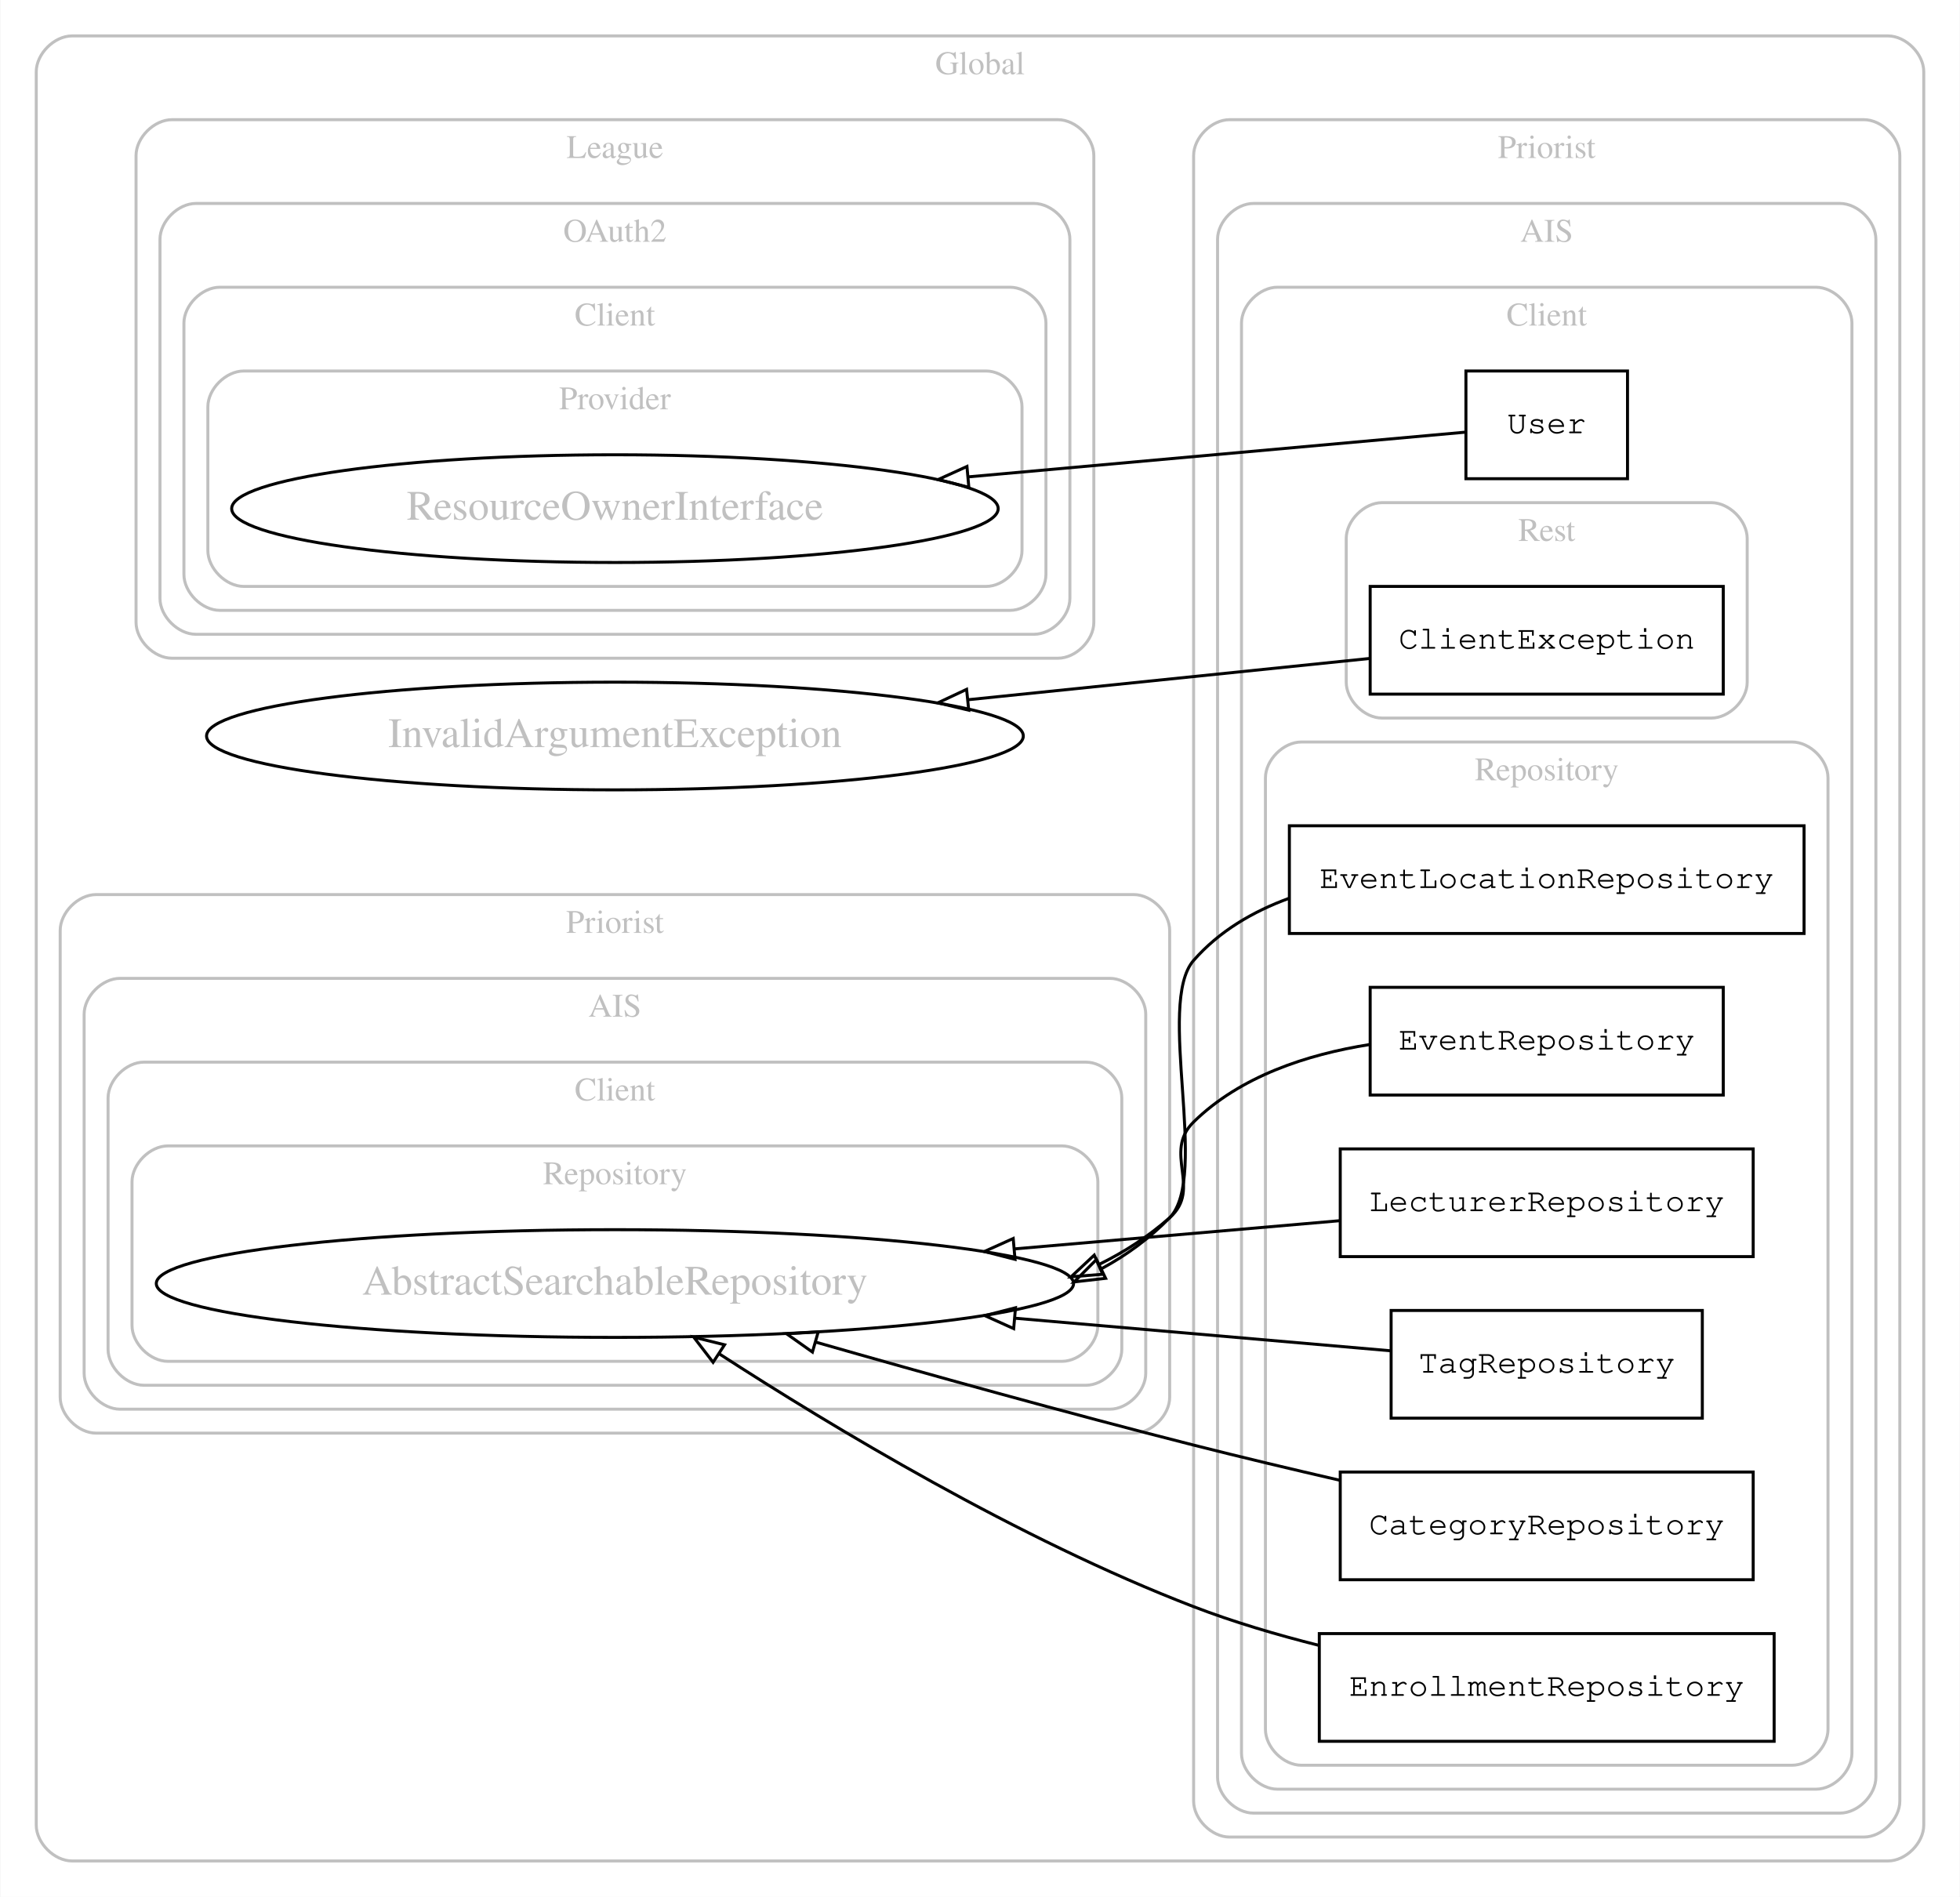
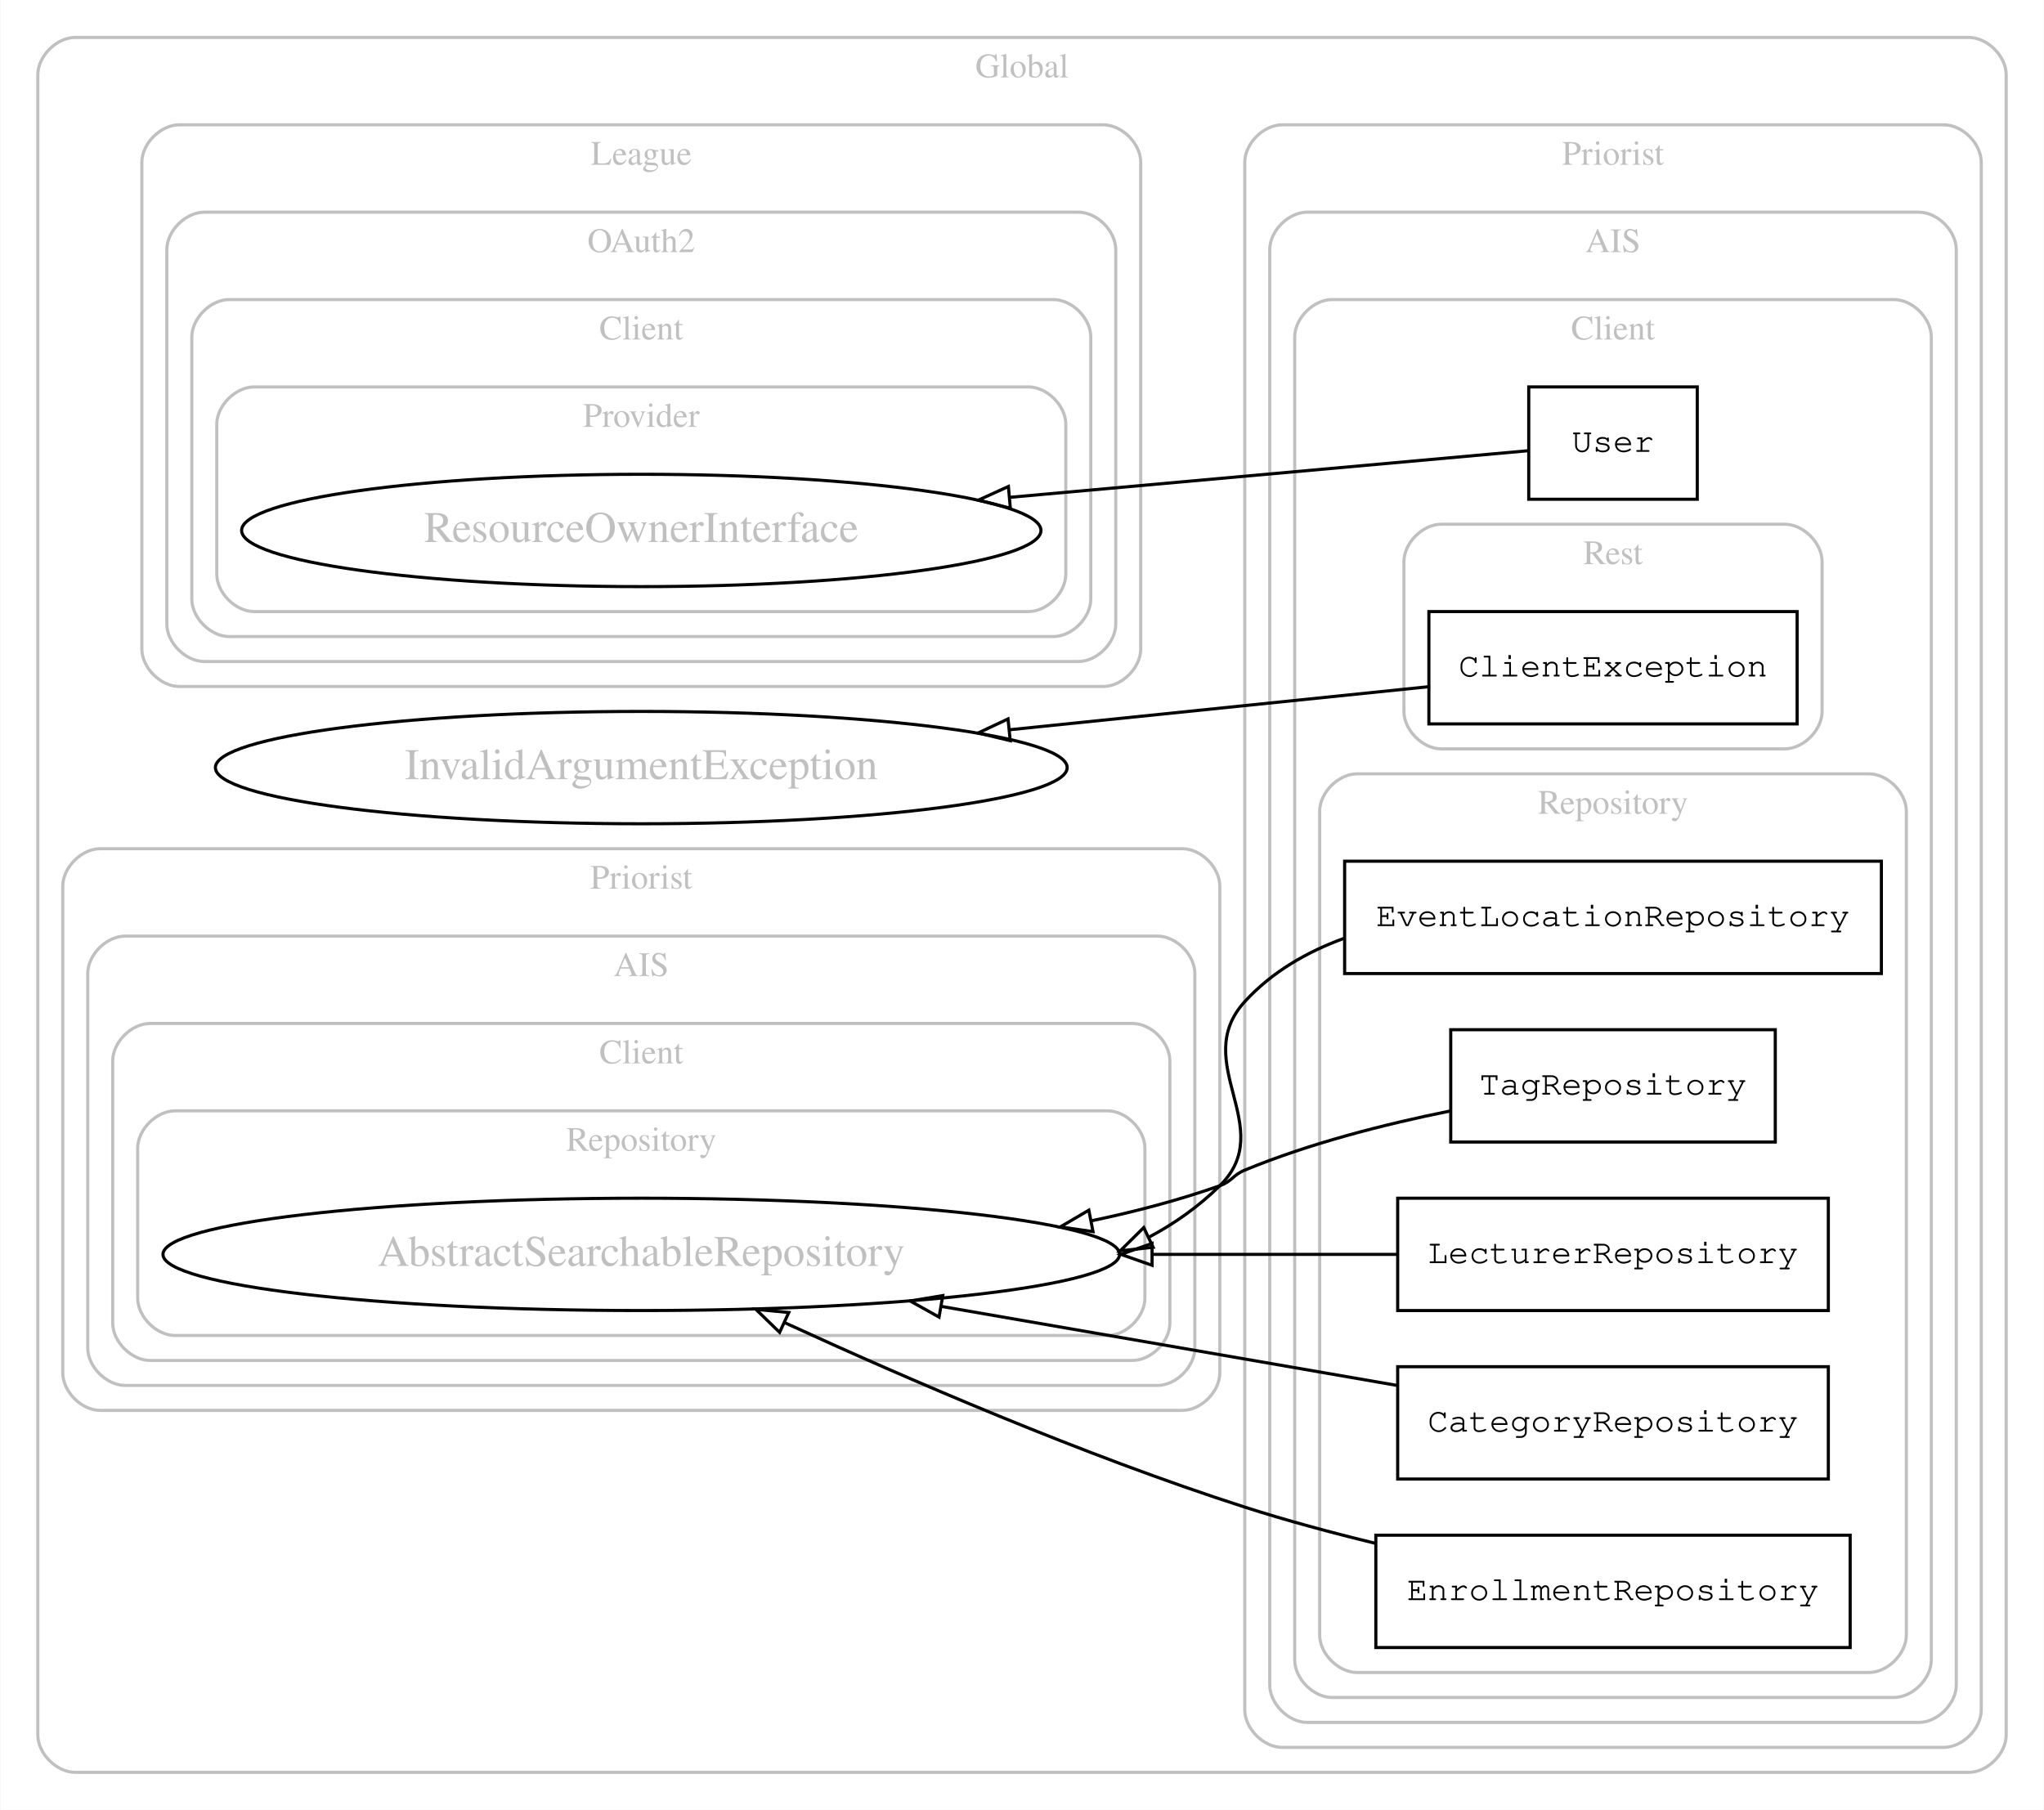
- <svg xmlns="http://www.w3.org/2000/svg" width="655pt" height="634pt" viewBox="0.00 0.00 654.77 634.00">
-   <g id="graph0" class="graph" transform="scale(1 1) rotate(0) translate(4 630)">
-     <polygon fill="#ffffff" stroke="transparent" points="-4,4 -4,-630 650.773,-630 650.773,4 -4,4" />
+ <svg xmlns="http://www.w3.org/2000/svg" width="655pt" height="580pt" viewBox="0.00 0.00 654.77 580.00">
+   <g id="graph0" class="graph" transform="scale(1 1) rotate(0) translate(4 576)">
+     <polygon fill="#ffffff" stroke="transparent" points="-4,4 -4,-576 650.773,-576 650.773,4 -4,4" />
    <g id="clust1" class="cluster">
-       <path fill="none" stroke="#c0c0c0" d="M20,-8C20,-8 626.773,-8 626.773,-8 632.773,-8 638.773,-14 638.773,-20 638.773,-20 638.773,-606 638.773,-606 638.773,-612 632.773,-618 626.773,-618 626.773,-618 20,-618 20,-618 14,-618 8,-612 8,-606 8,-606 8,-20 8,-20 8,-14 14,-8 20,-8" />
-       <text text-anchor="middle" x="323.386" y="-605.2" font-family="Times,serif" font-size="11.00" fill="#c0c0c0">Global</text>
+       <path fill="none" stroke="#c0c0c0" d="M20,-8C20,-8 626.773,-8 626.773,-8 632.773,-8 638.773,-14 638.773,-20 638.773,-20 638.773,-552 638.773,-552 638.773,-558 632.773,-564 626.773,-564 626.773,-564 20,-564 20,-564 14,-564 8,-558 8,-552 8,-552 8,-20 8,-20 8,-14 14,-8 20,-8" />
+       <text text-anchor="middle" x="323.386" y="-551.2" font-family="Times,serif" font-size="11.00" fill="#c0c0c0">Global</text>
    </g>
    <g id="clust2" class="cluster">
-       <path fill="none" stroke="#c0c0c0" d="M406.773,-16C406.773,-16 618.773,-16 618.773,-16 624.773,-16 630.773,-22 630.773,-28 630.773,-28 630.773,-578 630.773,-578 630.773,-584 624.773,-590 618.773,-590 618.773,-590 406.773,-590 406.773,-590 400.773,-590 394.773,-584 394.773,-578 394.773,-578 394.773,-28 394.773,-28 394.773,-22 400.773,-16 406.773,-16" />
-       <text text-anchor="middle" x="512.773" y="-577.2" font-family="Times,serif" font-size="11.00" fill="#c0c0c0">Priorist</text>
+       <path fill="none" stroke="#c0c0c0" d="M406.773,-16C406.773,-16 618.773,-16 618.773,-16 624.773,-16 630.773,-22 630.773,-28 630.773,-28 630.773,-524 630.773,-524 630.773,-530 624.773,-536 618.773,-536 618.773,-536 406.773,-536 406.773,-536 400.773,-536 394.773,-530 394.773,-524 394.773,-524 394.773,-28 394.773,-28 394.773,-22 400.773,-16 406.773,-16" />
+       <text text-anchor="middle" x="512.773" y="-523.2" font-family="Times,serif" font-size="11.00" fill="#c0c0c0">Priorist</text>
    </g>
    <g id="clust3" class="cluster">
-       <path fill="none" stroke="#c0c0c0" d="M414.773,-24C414.773,-24 610.773,-24 610.773,-24 616.773,-24 622.773,-30 622.773,-36 622.773,-36 622.773,-550 622.773,-550 622.773,-556 616.773,-562 610.773,-562 610.773,-562 414.773,-562 414.773,-562 408.773,-562 402.773,-556 402.773,-550 402.773,-550 402.773,-36 402.773,-36 402.773,-30 408.773,-24 414.773,-24" />
-       <text text-anchor="middle" x="512.773" y="-549.2" font-family="Times,serif" font-size="11.00" fill="#c0c0c0">AIS</text>
+       <path fill="none" stroke="#c0c0c0" d="M414.773,-24C414.773,-24 610.773,-24 610.773,-24 616.773,-24 622.773,-30 622.773,-36 622.773,-36 622.773,-496 622.773,-496 622.773,-502 616.773,-508 610.773,-508 610.773,-508 414.773,-508 414.773,-508 408.773,-508 402.773,-502 402.773,-496 402.773,-496 402.773,-36 402.773,-36 402.773,-30 408.773,-24 414.773,-24" />
+       <text text-anchor="middle" x="512.773" y="-495.2" font-family="Times,serif" font-size="11.00" fill="#c0c0c0">AIS</text>
    </g>
    <g id="clust4" class="cluster">
-       <path fill="none" stroke="#c0c0c0" d="M422.773,-32C422.773,-32 602.773,-32 602.773,-32 608.773,-32 614.773,-38 614.773,-44 614.773,-44 614.773,-522 614.773,-522 614.773,-528 608.773,-534 602.773,-534 602.773,-534 422.773,-534 422.773,-534 416.773,-534 410.773,-528 410.773,-522 410.773,-522 410.773,-44 410.773,-44 410.773,-38 416.773,-32 422.773,-32" />
-       <text text-anchor="middle" x="512.773" y="-521.2" font-family="Times,serif" font-size="11.00" fill="#c0c0c0">Client</text>
+       <path fill="none" stroke="#c0c0c0" d="M422.773,-32C422.773,-32 602.773,-32 602.773,-32 608.773,-32 614.773,-38 614.773,-44 614.773,-44 614.773,-468 614.773,-468 614.773,-474 608.773,-480 602.773,-480 602.773,-480 422.773,-480 422.773,-480 416.773,-480 410.773,-474 410.773,-468 410.773,-468 410.773,-44 410.773,-44 410.773,-38 416.773,-32 422.773,-32" />
+       <text text-anchor="middle" x="512.773" y="-467.2" font-family="Times,serif" font-size="11.00" fill="#c0c0c0">Client</text>
    </g>
    <g id="clust5" class="cluster">
-       <path fill="none" stroke="#c0c0c0" d="M430.773,-40C430.773,-40 594.773,-40 594.773,-40 600.773,-40 606.773,-46 606.773,-52 606.773,-52 606.773,-370 606.773,-370 606.773,-376 600.773,-382 594.773,-382 594.773,-382 430.773,-382 430.773,-382 424.773,-382 418.773,-376 418.773,-370 418.773,-370 418.773,-52 418.773,-52 418.773,-46 424.773,-40 430.773,-40" />
-       <text text-anchor="middle" x="512.773" y="-369.2" font-family="Times,serif" font-size="11.00" fill="#c0c0c0">Repository</text>
+       <path fill="none" stroke="#c0c0c0" d="M430.773,-40C430.773,-40 594.773,-40 594.773,-40 600.773,-40 606.773,-46 606.773,-52 606.773,-52 606.773,-316 606.773,-316 606.773,-322 600.773,-328 594.773,-328 594.773,-328 430.773,-328 430.773,-328 424.773,-328 418.773,-322 418.773,-316 418.773,-316 418.773,-52 418.773,-52 418.773,-46 424.773,-40 430.773,-40" />
+       <text text-anchor="middle" x="512.773" y="-315.2" font-family="Times,serif" font-size="11.00" fill="#c0c0c0">Repository</text>
    </g>
    <g id="clust6" class="cluster">
-       <path fill="none" stroke="#c0c0c0" d="M457.773,-390C457.773,-390 567.773,-390 567.773,-390 573.773,-390 579.773,-396 579.773,-402 579.773,-402 579.773,-450 579.773,-450 579.773,-456 573.773,-462 567.773,-462 567.773,-462 457.773,-462 457.773,-462 451.773,-462 445.773,-456 445.773,-450 445.773,-450 445.773,-402 445.773,-402 445.773,-396 451.773,-390 457.773,-390" />
-       <text text-anchor="middle" x="512.773" y="-449.2" font-family="Times,serif" font-size="11.00" fill="#c0c0c0">Rest</text>
+       <path fill="none" stroke="#c0c0c0" d="M457.773,-336C457.773,-336 567.773,-336 567.773,-336 573.773,-336 579.773,-342 579.773,-348 579.773,-348 579.773,-396 579.773,-396 579.773,-402 573.773,-408 567.773,-408 567.773,-408 457.773,-408 457.773,-408 451.773,-408 445.773,-402 445.773,-396 445.773,-396 445.773,-348 445.773,-348 445.773,-342 451.773,-336 457.773,-336" />
+       <text text-anchor="middle" x="512.773" y="-395.2" font-family="Times,serif" font-size="11.00" fill="#c0c0c0">Rest</text>
    </g>
    <g id="clust7" class="cluster">
-       <path fill="none" stroke="#c0c0c0" d="M28,-151C28,-151 374.773,-151 374.773,-151 380.773,-151 386.773,-157 386.773,-163 386.773,-163 386.773,-319 386.773,-319 386.773,-325 380.773,-331 374.773,-331 374.773,-331 28,-331 28,-331 22,-331 16,-325 16,-319 16,-319 16,-163 16,-163 16,-157 22,-151 28,-151" />
-       <text text-anchor="middle" x="201.386" y="-318.2" font-family="Times,serif" font-size="11.00" fill="#c0c0c0">Priorist</text>
+       <path fill="none" stroke="#c0c0c0" d="M28,-124C28,-124 374.773,-124 374.773,-124 380.773,-124 386.773,-130 386.773,-136 386.773,-136 386.773,-292 386.773,-292 386.773,-298 380.773,-304 374.773,-304 374.773,-304 28,-304 28,-304 22,-304 16,-298 16,-292 16,-292 16,-136 16,-136 16,-130 22,-124 28,-124" />
+       <text text-anchor="middle" x="201.386" y="-291.2" font-family="Times,serif" font-size="11.00" fill="#c0c0c0">Priorist</text>
    </g>
    <g id="clust8" class="cluster">
-       <path fill="none" stroke="#c0c0c0" d="M36,-159C36,-159 366.773,-159 366.773,-159 372.773,-159 378.773,-165 378.773,-171 378.773,-171 378.773,-291 378.773,-291 378.773,-297 372.773,-303 366.773,-303 366.773,-303 36,-303 36,-303 30,-303 24,-297 24,-291 24,-291 24,-171 24,-171 24,-165 30,-159 36,-159" />
-       <text text-anchor="middle" x="201.386" y="-290.2" font-family="Times,serif" font-size="11.00" fill="#c0c0c0">AIS</text>
+       <path fill="none" stroke="#c0c0c0" d="M36,-132C36,-132 366.773,-132 366.773,-132 372.773,-132 378.773,-138 378.773,-144 378.773,-144 378.773,-264 378.773,-264 378.773,-270 372.773,-276 366.773,-276 366.773,-276 36,-276 36,-276 30,-276 24,-270 24,-264 24,-264 24,-144 24,-144 24,-138 30,-132 36,-132" />
+       <text text-anchor="middle" x="201.386" y="-263.2" font-family="Times,serif" font-size="11.00" fill="#c0c0c0">AIS</text>
    </g>
    <g id="clust9" class="cluster">
-       <path fill="none" stroke="#c0c0c0" d="M44,-167C44,-167 358.773,-167 358.773,-167 364.773,-167 370.773,-173 370.773,-179 370.773,-179 370.773,-263 370.773,-263 370.773,-269 364.773,-275 358.773,-275 358.773,-275 44,-275 44,-275 38,-275 32,-269 32,-263 32,-263 32,-179 32,-179 32,-173 38,-167 44,-167" />
-       <text text-anchor="middle" x="201.386" y="-262.2" font-family="Times,serif" font-size="11.00" fill="#c0c0c0">Client</text>
+       <path fill="none" stroke="#c0c0c0" d="M44,-140C44,-140 358.773,-140 358.773,-140 364.773,-140 370.773,-146 370.773,-152 370.773,-152 370.773,-236 370.773,-236 370.773,-242 364.773,-248 358.773,-248 358.773,-248 44,-248 44,-248 38,-248 32,-242 32,-236 32,-236 32,-152 32,-152 32,-146 38,-140 44,-140" />
+       <text text-anchor="middle" x="201.386" y="-235.2" font-family="Times,serif" font-size="11.00" fill="#c0c0c0">Client</text>
    </g>
    <g id="clust10" class="cluster">
-       <path fill="none" stroke="#c0c0c0" d="M52,-175C52,-175 350.773,-175 350.773,-175 356.773,-175 362.773,-181 362.773,-187 362.773,-187 362.773,-235 362.773,-235 362.773,-241 356.773,-247 350.773,-247 350.773,-247 52,-247 52,-247 46,-247 40,-241 40,-235 40,-235 40,-187 40,-187 40,-181 46,-175 52,-175" />
-       <text text-anchor="middle" x="201.386" y="-234.2" font-family="Times,serif" font-size="11.00" fill="#c0c0c0">Repository</text>
+       <path fill="none" stroke="#c0c0c0" d="M52,-148C52,-148 350.773,-148 350.773,-148 356.773,-148 362.773,-154 362.773,-160 362.773,-160 362.773,-208 362.773,-208 362.773,-214 356.773,-220 350.773,-220 350.773,-220 52,-220 52,-220 46,-220 40,-214 40,-208 40,-208 40,-160 40,-160 40,-154 46,-148 52,-148" />
+       <text text-anchor="middle" x="201.386" y="-207.2" font-family="Times,serif" font-size="11.00" fill="#c0c0c0">Repository</text>
    </g>
    <g id="clust11" class="cluster">
-       <path fill="none" stroke="#c0c0c0" d="M53.348,-410C53.348,-410 349.425,-410 349.425,-410 355.425,-410 361.425,-416 361.425,-422 361.425,-422 361.425,-578 361.425,-578 361.425,-584 355.425,-590 349.425,-590 349.425,-590 53.348,-590 53.348,-590 47.348,-590 41.348,-584 41.348,-578 41.348,-578 41.348,-422 41.348,-422 41.348,-416 47.348,-410 53.348,-410" />
-       <text text-anchor="middle" x="201.386" y="-577.2" font-family="Times,serif" font-size="11.00" fill="#c0c0c0">League</text>
+       <path fill="none" stroke="#c0c0c0" d="M53.348,-356C53.348,-356 349.425,-356 349.425,-356 355.425,-356 361.425,-362 361.425,-368 361.425,-368 361.425,-524 361.425,-524 361.425,-530 355.425,-536 349.425,-536 349.425,-536 53.348,-536 53.348,-536 47.348,-536 41.348,-530 41.348,-524 41.348,-524 41.348,-368 41.348,-368 41.348,-362 47.348,-356 53.348,-356" />
+       <text text-anchor="middle" x="201.386" y="-523.2" font-family="Times,serif" font-size="11.00" fill="#c0c0c0">League</text>
    </g>
    <g id="clust12" class="cluster">
-       <path fill="none" stroke="#c0c0c0" d="M61.348,-418C61.348,-418 341.425,-418 341.425,-418 347.425,-418 353.425,-424 353.425,-430 353.425,-430 353.425,-550 353.425,-550 353.425,-556 347.425,-562 341.425,-562 341.425,-562 61.348,-562 61.348,-562 55.348,-562 49.348,-556 49.348,-550 49.348,-550 49.348,-430 49.348,-430 49.348,-424 55.348,-418 61.348,-418" />
-       <text text-anchor="middle" x="201.386" y="-549.2" font-family="Times,serif" font-size="11.00" fill="#c0c0c0">OAuth2</text>
+       <path fill="none" stroke="#c0c0c0" d="M61.348,-364C61.348,-364 341.425,-364 341.425,-364 347.425,-364 353.425,-370 353.425,-376 353.425,-376 353.425,-496 353.425,-496 353.425,-502 347.425,-508 341.425,-508 341.425,-508 61.348,-508 61.348,-508 55.348,-508 49.348,-502 49.348,-496 49.348,-496 49.348,-376 49.348,-376 49.348,-370 55.348,-364 61.348,-364" />
+       <text text-anchor="middle" x="201.386" y="-495.2" font-family="Times,serif" font-size="11.00" fill="#c0c0c0">OAuth2</text>
    </g>
    <g id="clust13" class="cluster">
-       <path fill="none" stroke="#c0c0c0" d="M69.348,-426C69.348,-426 333.425,-426 333.425,-426 339.425,-426 345.425,-432 345.425,-438 345.425,-438 345.425,-522 345.425,-522 345.425,-528 339.425,-534 333.425,-534 333.425,-534 69.348,-534 69.348,-534 63.348,-534 57.348,-528 57.348,-522 57.348,-522 57.348,-438 57.348,-438 57.348,-432 63.348,-426 69.348,-426" />
-       <text text-anchor="middle" x="201.386" y="-521.2" font-family="Times,serif" font-size="11.00" fill="#c0c0c0">Client</text>
+       <path fill="none" stroke="#c0c0c0" d="M69.348,-372C69.348,-372 333.425,-372 333.425,-372 339.425,-372 345.425,-378 345.425,-384 345.425,-384 345.425,-468 345.425,-468 345.425,-474 339.425,-480 333.425,-480 333.425,-480 69.348,-480 69.348,-480 63.348,-480 57.348,-474 57.348,-468 57.348,-468 57.348,-384 57.348,-384 57.348,-378 63.348,-372 69.348,-372" />
+       <text text-anchor="middle" x="201.386" y="-467.2" font-family="Times,serif" font-size="11.00" fill="#c0c0c0">Client</text>
    </g>
    <g id="clust14" class="cluster">
-       <path fill="none" stroke="#c0c0c0" d="M77.348,-434C77.348,-434 325.425,-434 325.425,-434 331.425,-434 337.425,-440 337.425,-446 337.425,-446 337.425,-494 337.425,-494 337.425,-500 331.425,-506 325.425,-506 325.425,-506 77.348,-506 77.348,-506 71.348,-506 65.348,-500 65.348,-494 65.348,-494 65.348,-446 65.348,-446 65.348,-440 71.348,-434 77.348,-434" />
-       <text text-anchor="middle" x="201.386" y="-493.2" font-family="Times,serif" font-size="11.00" fill="#c0c0c0">Provider</text>
+       <path fill="none" stroke="#c0c0c0" d="M77.348,-380C77.348,-380 325.425,-380 325.425,-380 331.425,-380 337.425,-386 337.425,-392 337.425,-392 337.425,-440 337.425,-440 337.425,-446 331.425,-452 325.425,-452 325.425,-452 77.348,-452 77.348,-452 71.348,-452 65.348,-446 65.348,-440 65.348,-440 65.348,-392 65.348,-392 65.348,-386 71.348,-380 77.348,-380" />
+       <text text-anchor="middle" x="201.386" y="-439.2" font-family="Times,serif" font-size="11.00" fill="#c0c0c0">Provider</text>
    </g>
    <g id="node1" class="node">
-       <polygon fill="none" stroke="#000000" points="598.773,-354 426.773,-354 426.773,-318 598.773,-318 598.773,-354" />
-       <text text-anchor="middle" x="512.773" y="-333.2" font-family="Courier,monospace" font-size="11.00" fill="#000000">EventLocationRepository</text>
+       <polygon fill="none" stroke="#000000" points="598.773,-300 426.773,-300 426.773,-264 598.773,-264 598.773,-300" />
+       <text text-anchor="middle" x="512.773" y="-279.2" font-family="Courier,monospace" font-size="11.00" fill="#000000">EventLocationRepository</text>
    </g>
-     <g id="node9" class="node">
-       <ellipse fill="none" stroke="#000000" cx="201.386" cy="-201" rx="153.273" ry="18" />
-       <text text-anchor="middle" x="201.386" y="-197.3" font-family="Times,serif" font-size="14.00" fill="#c0c0c0">AbstractSearchableRepository</text>
+     <g id="node8" class="node">
+       <ellipse fill="none" stroke="#000000" cx="201.386" cy="-174" rx="153.273" ry="18" />
+       <text text-anchor="middle" x="201.386" y="-170.3" font-family="Times,serif" font-size="14.00" fill="#c0c0c0">AbstractSearchableRepository</text>
    </g>
    <g id="edge1" class="edge">
-       <path fill="none" stroke="#000000" d="M426.678,-329.763C414.522,-325.332 403.288,-318.723 394.773,-309 382.127,-294.561 400.171,-236.743 386.773,-223 380.043,-216.098 372.375,-210.502 364.078,-206.003" />
-       <polygon fill="none" stroke="#000000" points="365.368,-202.74 354.841,-201.542 362.323,-209.043 365.368,-202.74" />
+       <path fill="none" stroke="#000000" d="M426.731,-275.342C414.646,-270.951 403.42,-264.464 394.773,-255 376.923,-235.464 405.639,-214.555 386.773,-196 379.985,-189.324 372.314,-183.891 364.051,-179.502" />
+       <polygon fill="none" stroke="#000000" points="365.403,-176.269 354.868,-175.141 362.4,-182.593 365.403,-176.269" />
    </g>
    <g id="node2" class="node">
-       <polygon fill="none" stroke="#000000" points="571.773,-300 453.773,-300 453.773,-264 571.773,-264 571.773,-300" />
-       <text text-anchor="middle" x="512.773" y="-279.2" font-family="Courier,monospace" font-size="11.00" fill="#000000">EventRepository</text>
+       <polygon fill="none" stroke="#000000" points="564.773,-246 460.773,-246 460.773,-210 564.773,-210 564.773,-246" />
+       <text text-anchor="middle" x="512.773" y="-225.2" font-family="Courier,monospace" font-size="11.00" fill="#000000">TagRepository</text>
    </g>
    <g id="edge2" class="edge">
-       <path fill="none" stroke="#000000" d="M453.577,-280.88C432.567,-277.553 410.306,-270.226 394.773,-255 384.303,-244.738 397.775,-232.688 386.773,-223 379.627,-216.708 371.681,-211.571 363.211,-207.405" />
-       <polygon fill="none" stroke="#000000" points="364.39,-204.1 353.829,-203.258 361.56,-210.502 364.39,-204.1" />
+       <path fill="none" stroke="#000000" d="M460.505,-219.933C439.58,-215.711 415.556,-209.586 394.773,-201 390.898,-199.399 390.728,-197.392 386.773,-196 373.607,-191.367 359.625,-187.67 345.474,-184.726" />
+       <polygon fill="none" stroke="#000000" points="346.144,-181.291 335.658,-182.805 344.8,-188.16 346.144,-181.291" />
    </g>
    <g id="node3" class="node">
-       <polygon fill="none" stroke="#000000" points="581.773,-246 443.773,-246 443.773,-210 581.773,-210 581.773,-246" />
-       <text text-anchor="middle" x="512.773" y="-225.2" font-family="Courier,monospace" font-size="11.00" fill="#000000">LecturerRepository</text>
+       <polygon fill="none" stroke="#000000" points="581.773,-192 443.773,-192 443.773,-156 581.773,-156 581.773,-192" />
+       <text text-anchor="middle" x="512.773" y="-171.2" font-family="Courier,monospace" font-size="11.00" fill="#000000">LecturerRepository</text>
    </g>
    <g id="edge3" class="edge">
-       <path fill="none" stroke="#000000" d="M443.666,-222.008C411.593,-219.227 372.332,-215.823 334.83,-212.571" />
-       <polygon fill="none" stroke="#000000" points="335.09,-209.08 324.825,-211.703 334.485,-216.054 335.09,-209.08" />
+       <path fill="none" stroke="#000000" d="M443.666,-174C420.208,-174 392.906,-174 365.258,-174" />
+       <polygon fill="none" stroke="#000000" points="365.063,-170.5 355.063,-174 365.063,-177.5 365.063,-170.5" />
    </g>
    <g id="node4" class="node">
-       <polygon fill="none" stroke="#000000" points="564.773,-192 460.773,-192 460.773,-156 564.773,-156 564.773,-192" />
-       <text text-anchor="middle" x="512.773" y="-171.2" font-family="Courier,monospace" font-size="11.00" fill="#000000">TagRepository</text>
-     </g>
-     <g id="edge4" class="edge">
-       <path fill="none" stroke="#000000" d="M460.654,-178.519C426.208,-181.506 379.385,-185.566 335.003,-189.414" />
-       <polygon fill="none" stroke="#000000" points="334.642,-185.932 324.982,-190.283 335.247,-192.906 334.642,-185.932" />
-     </g>
-     <g id="node5" class="node">
      <polygon fill="none" stroke="#000000" points="581.773,-138 443.773,-138 443.773,-102 581.773,-102 581.773,-138" />
      <text text-anchor="middle" x="512.773" y="-117.2" font-family="Courier,monospace" font-size="11.00" fill="#000000">CategoryRepository</text>
    </g>
-     <g id="edge6" class="edge">
-       <path fill="none" stroke="#000000" d="M443.693,-135.229C427.602,-138.937 410.559,-142.992 394.773,-147 352.592,-157.708 305.56,-170.815 268.441,-181.434" />
-       <polygon fill="none" stroke="#000000" points="267.384,-178.096 258.737,-184.218 269.315,-184.824 267.384,-178.096" />
+     <g id="edge4" class="edge">
+       <path fill="none" stroke="#000000" d="M443.666,-131.984C400.676,-139.44 344.772,-149.134 297.499,-157.332" />
+       <polygon fill="none" stroke="#000000" points="296.805,-153.9 287.55,-159.058 298.001,-160.798 296.805,-153.9" />
    </g>
-     <g id="node6" class="node">
+     <g id="node5" class="node">
      <polygon fill="none" stroke="#000000" points="588.773,-84 436.773,-84 436.773,-48 588.773,-48 588.773,-84" />
      <text text-anchor="middle" x="512.773" y="-63.2" font-family="Courier,monospace" font-size="11.00" fill="#000000">EnrollmentRepository</text>
    </g>
-     <g id="edge7" class="edge">
-       <path fill="none" stroke="#000000" d="M436.593,-80.077C422.475,-83.624 408.013,-87.908 394.773,-93 336.291,-115.49 273.913,-153.102 236.289,-177.476" />
-       <polygon fill="none" stroke="#000000" points="234.188,-174.668 227.732,-183.068 238.018,-180.527 234.188,-174.668" />
+     <g id="edge5" class="edge">
+       <path fill="none" stroke="#000000" d="M436.711,-81.379C422.65,-84.793 408.179,-88.694 394.773,-93 343.176,-109.573 286.185,-134.266 247.526,-152.028" />
+       <polygon fill="none" stroke="#000000" points="245.713,-149.01 238.107,-156.386 248.652,-155.364 245.713,-149.01" />
+     </g>
+     <g id="node6" class="node">
+       <polygon fill="none" stroke="#000000" points="571.773,-380 453.773,-380 453.773,-344 571.773,-344 571.773,-380" />
+       <text text-anchor="middle" x="512.773" y="-359.2" font-family="Courier,monospace" font-size="11.00" fill="#000000">ClientException</text>
+     </g>
+     <g id="node10" class="node">
+       <ellipse fill="none" stroke="#000000" cx="201.386" cy="-330" rx="136.476" ry="18" />
+       <text text-anchor="middle" x="201.386" y="-326.3" font-family="Times,serif" font-size="14.00" fill="#c0c0c0">InvalidArgumentException</text>
+     </g>
+     <g id="edge6" class="edge">
+       <path fill="none" stroke="#000000" d="M453.47,-355.906C415.577,-352.012 365.126,-346.827 319.316,-342.119" />
+       <polygon fill="none" stroke="#000000" points="319.619,-338.632 309.314,-341.091 318.904,-345.595 319.619,-338.632" />
    </g>
    <g id="node7" class="node">
-       <polygon fill="none" stroke="#000000" points="571.773,-434 453.773,-434 453.773,-398 571.773,-398 571.773,-434" />
-       <text text-anchor="middle" x="512.773" y="-413.2" font-family="Courier,monospace" font-size="11.00" fill="#000000">ClientException</text>
+       <polygon fill="none" stroke="#000000" points="539.773,-452 485.773,-452 485.773,-416 539.773,-416 539.773,-452" />
+       <text text-anchor="middle" x="512.773" y="-431.2" font-family="Courier,monospace" font-size="11.00" fill="#000000">User</text>
    </g>
-     <g id="node11" class="node">
-       <ellipse fill="none" stroke="#000000" cx="201.386" cy="-384" rx="136.476" ry="18" />
-       <text text-anchor="middle" x="201.386" y="-380.3" font-family="Times,serif" font-size="14.00" fill="#c0c0c0">InvalidArgumentException</text>
+     <g id="node9" class="node">
+       <ellipse fill="none" stroke="#000000" cx="201.386" cy="-406" rx="128.077" ry="18" />
+       <text text-anchor="middle" x="201.386" y="-402.3" font-family="Times,serif" font-size="14.00" fill="#c0c0c0">ResourceOwnerInterface</text>
    </g>
-     <g id="edge5" class="edge">
-       <path fill="none" stroke="#000000" d="M453.47,-409.906C415.577,-406.012 365.126,-400.827 319.316,-396.119" />
-       <polygon fill="none" stroke="#000000" points="319.619,-392.632 309.314,-395.091 318.904,-399.595 319.619,-392.632" />
-     </g>
-     <g id="node8" class="node">
-       <polygon fill="none" stroke="#000000" points="539.773,-506 485.773,-506 485.773,-470 539.773,-470 539.773,-506" />
-       <text text-anchor="middle" x="512.773" y="-485.2" font-family="Courier,monospace" font-size="11.00" fill="#000000">User</text>
-     </g>
-     <g id="node10" class="node">
-       <ellipse fill="none" stroke="#000000" cx="201.386" cy="-460" rx="128.077" ry="18" />
-       <text text-anchor="middle" x="201.386" y="-456.3" font-family="Times,serif" font-size="14.00" fill="#c0c0c0">ResourceOwnerInterface</text>
-     </g>
-     <g id="edge8" class="edge">
-       <path fill="none" stroke="#000000" d="M485.684,-485.564C448.681,-482.237 380.001,-476.061 319.416,-470.613" />
-       <polygon fill="none" stroke="#000000" points="319.653,-467.12 309.379,-469.711 319.026,-474.092 319.653,-467.12" />
+     <g id="edge7" class="edge">
+       <path fill="none" stroke="#000000" d="M485.684,-431.564C448.681,-428.237 380.001,-422.061 319.416,-416.613" />
+       <polygon fill="none" stroke="#000000" points="319.653,-413.12 309.379,-415.711 319.026,-420.092 319.653,-413.12" />
    </g>
  </g>
</svg>
